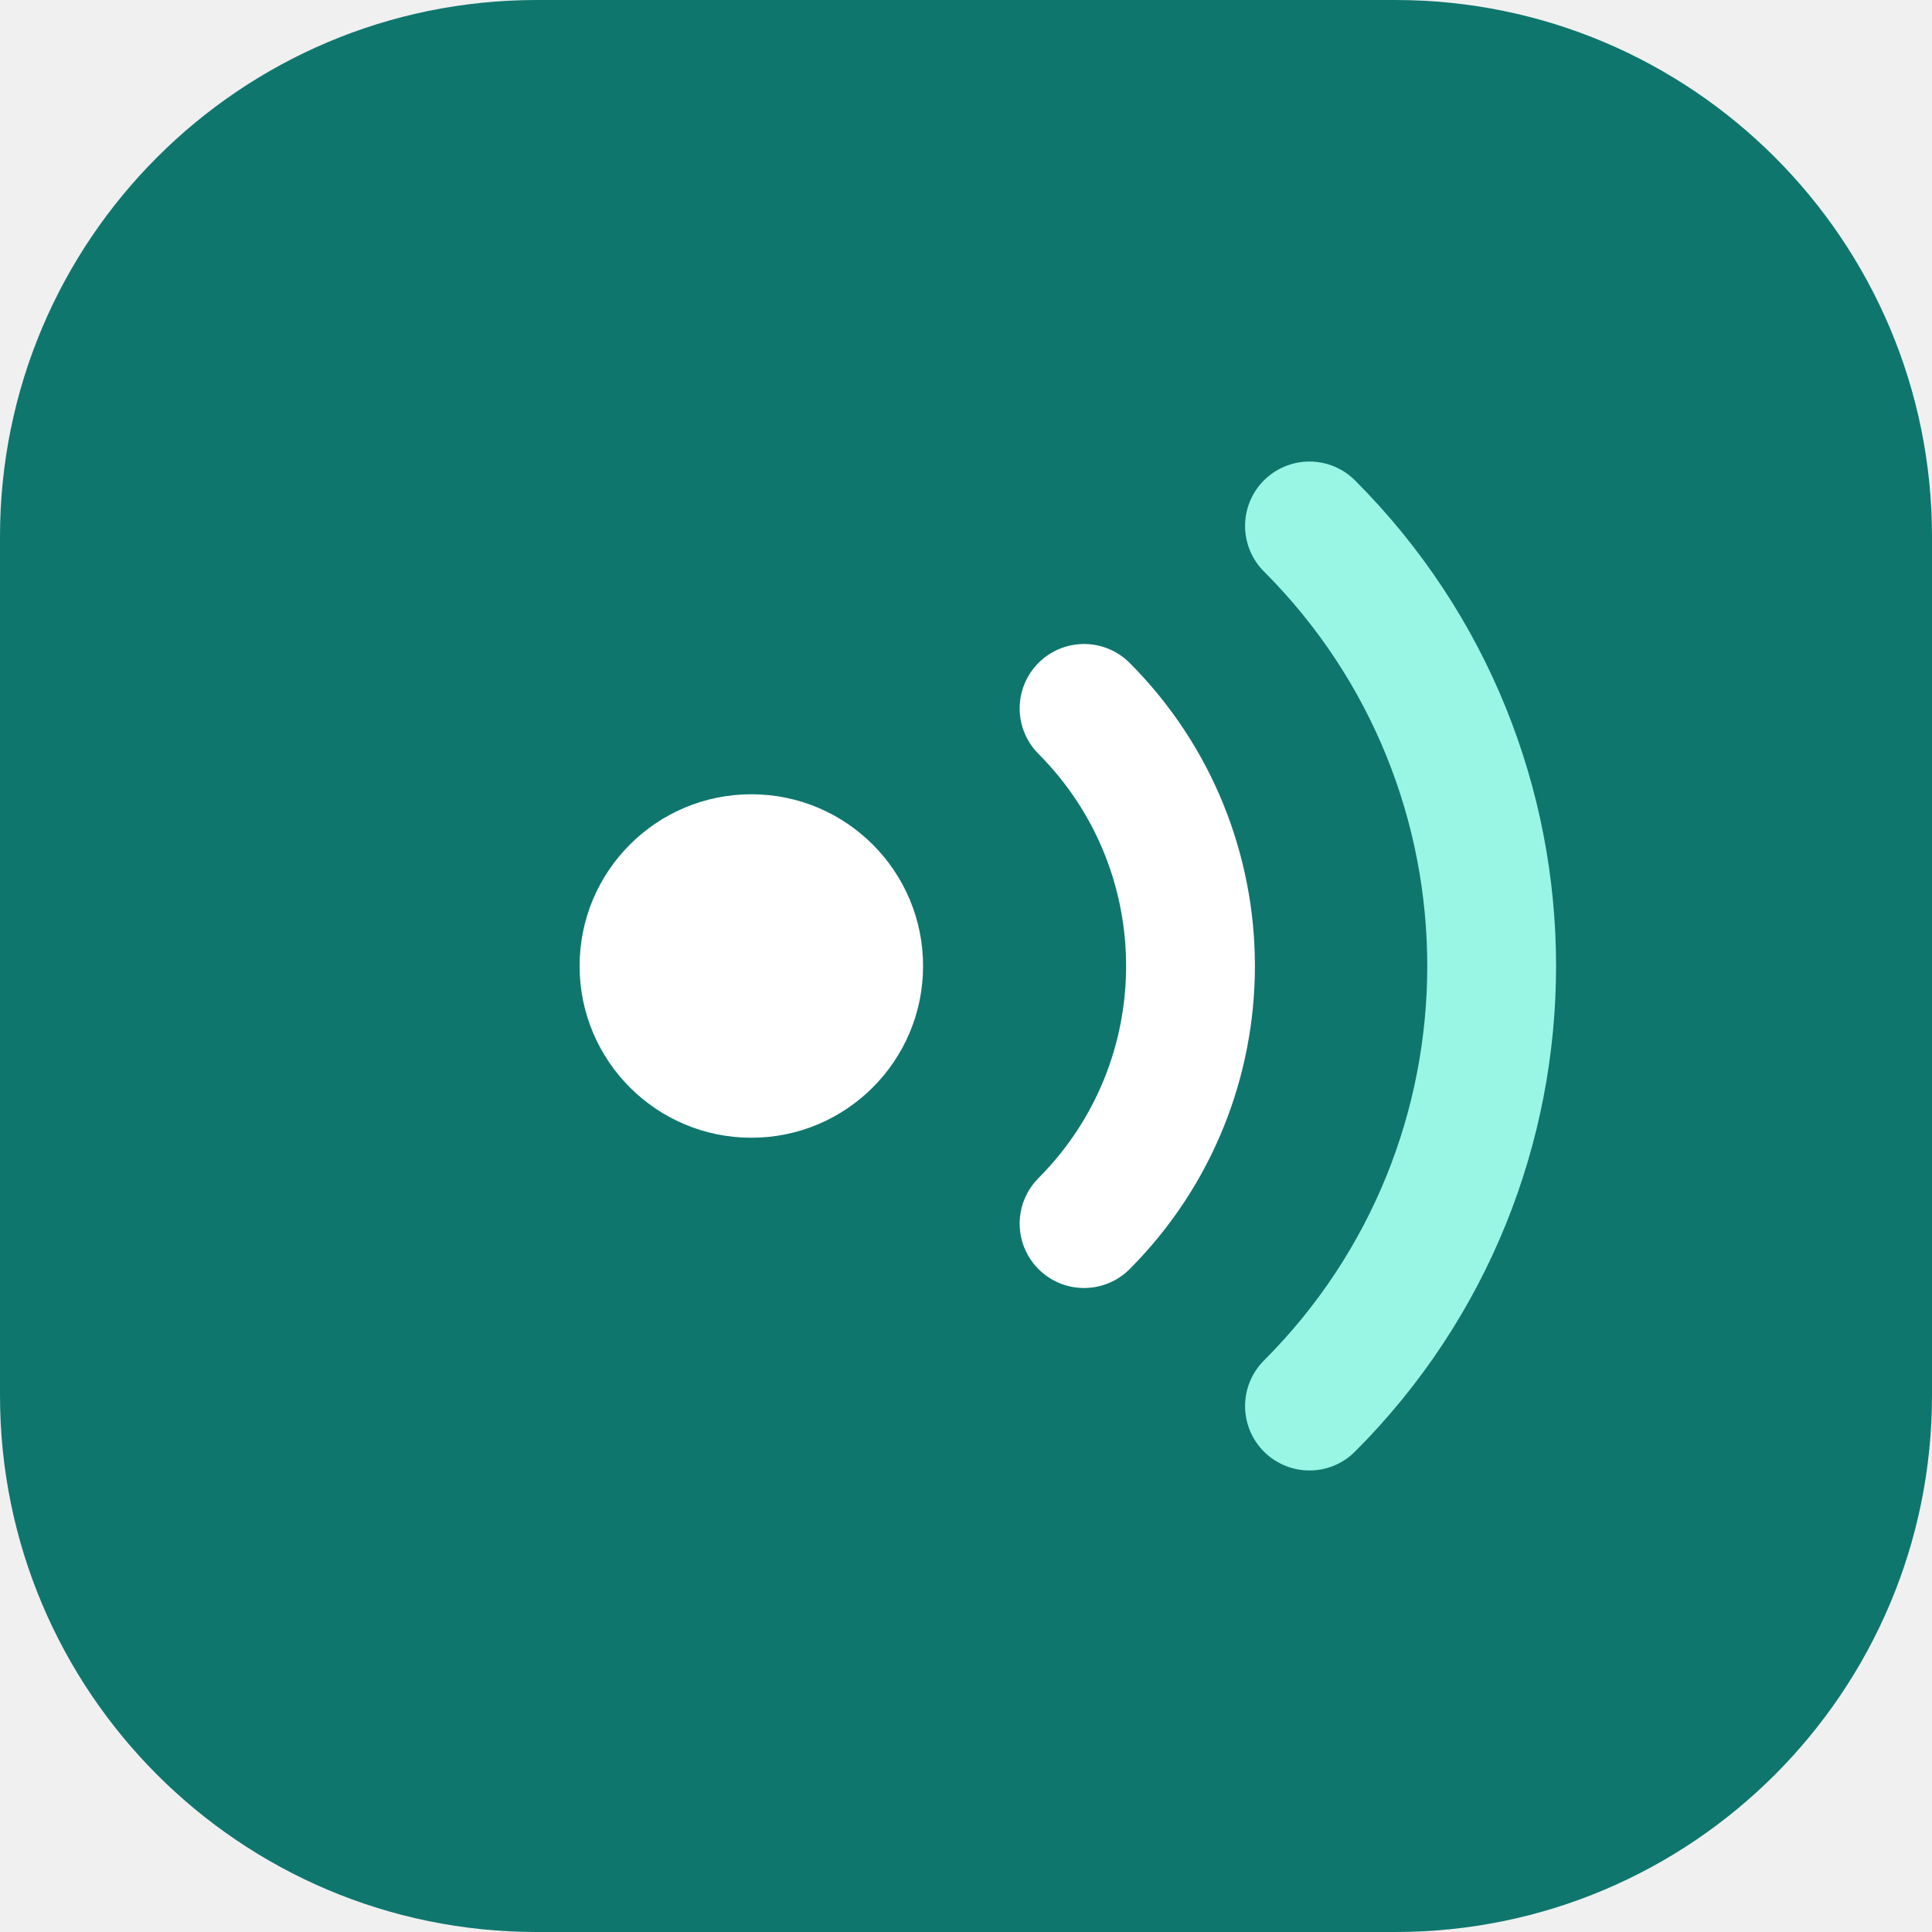
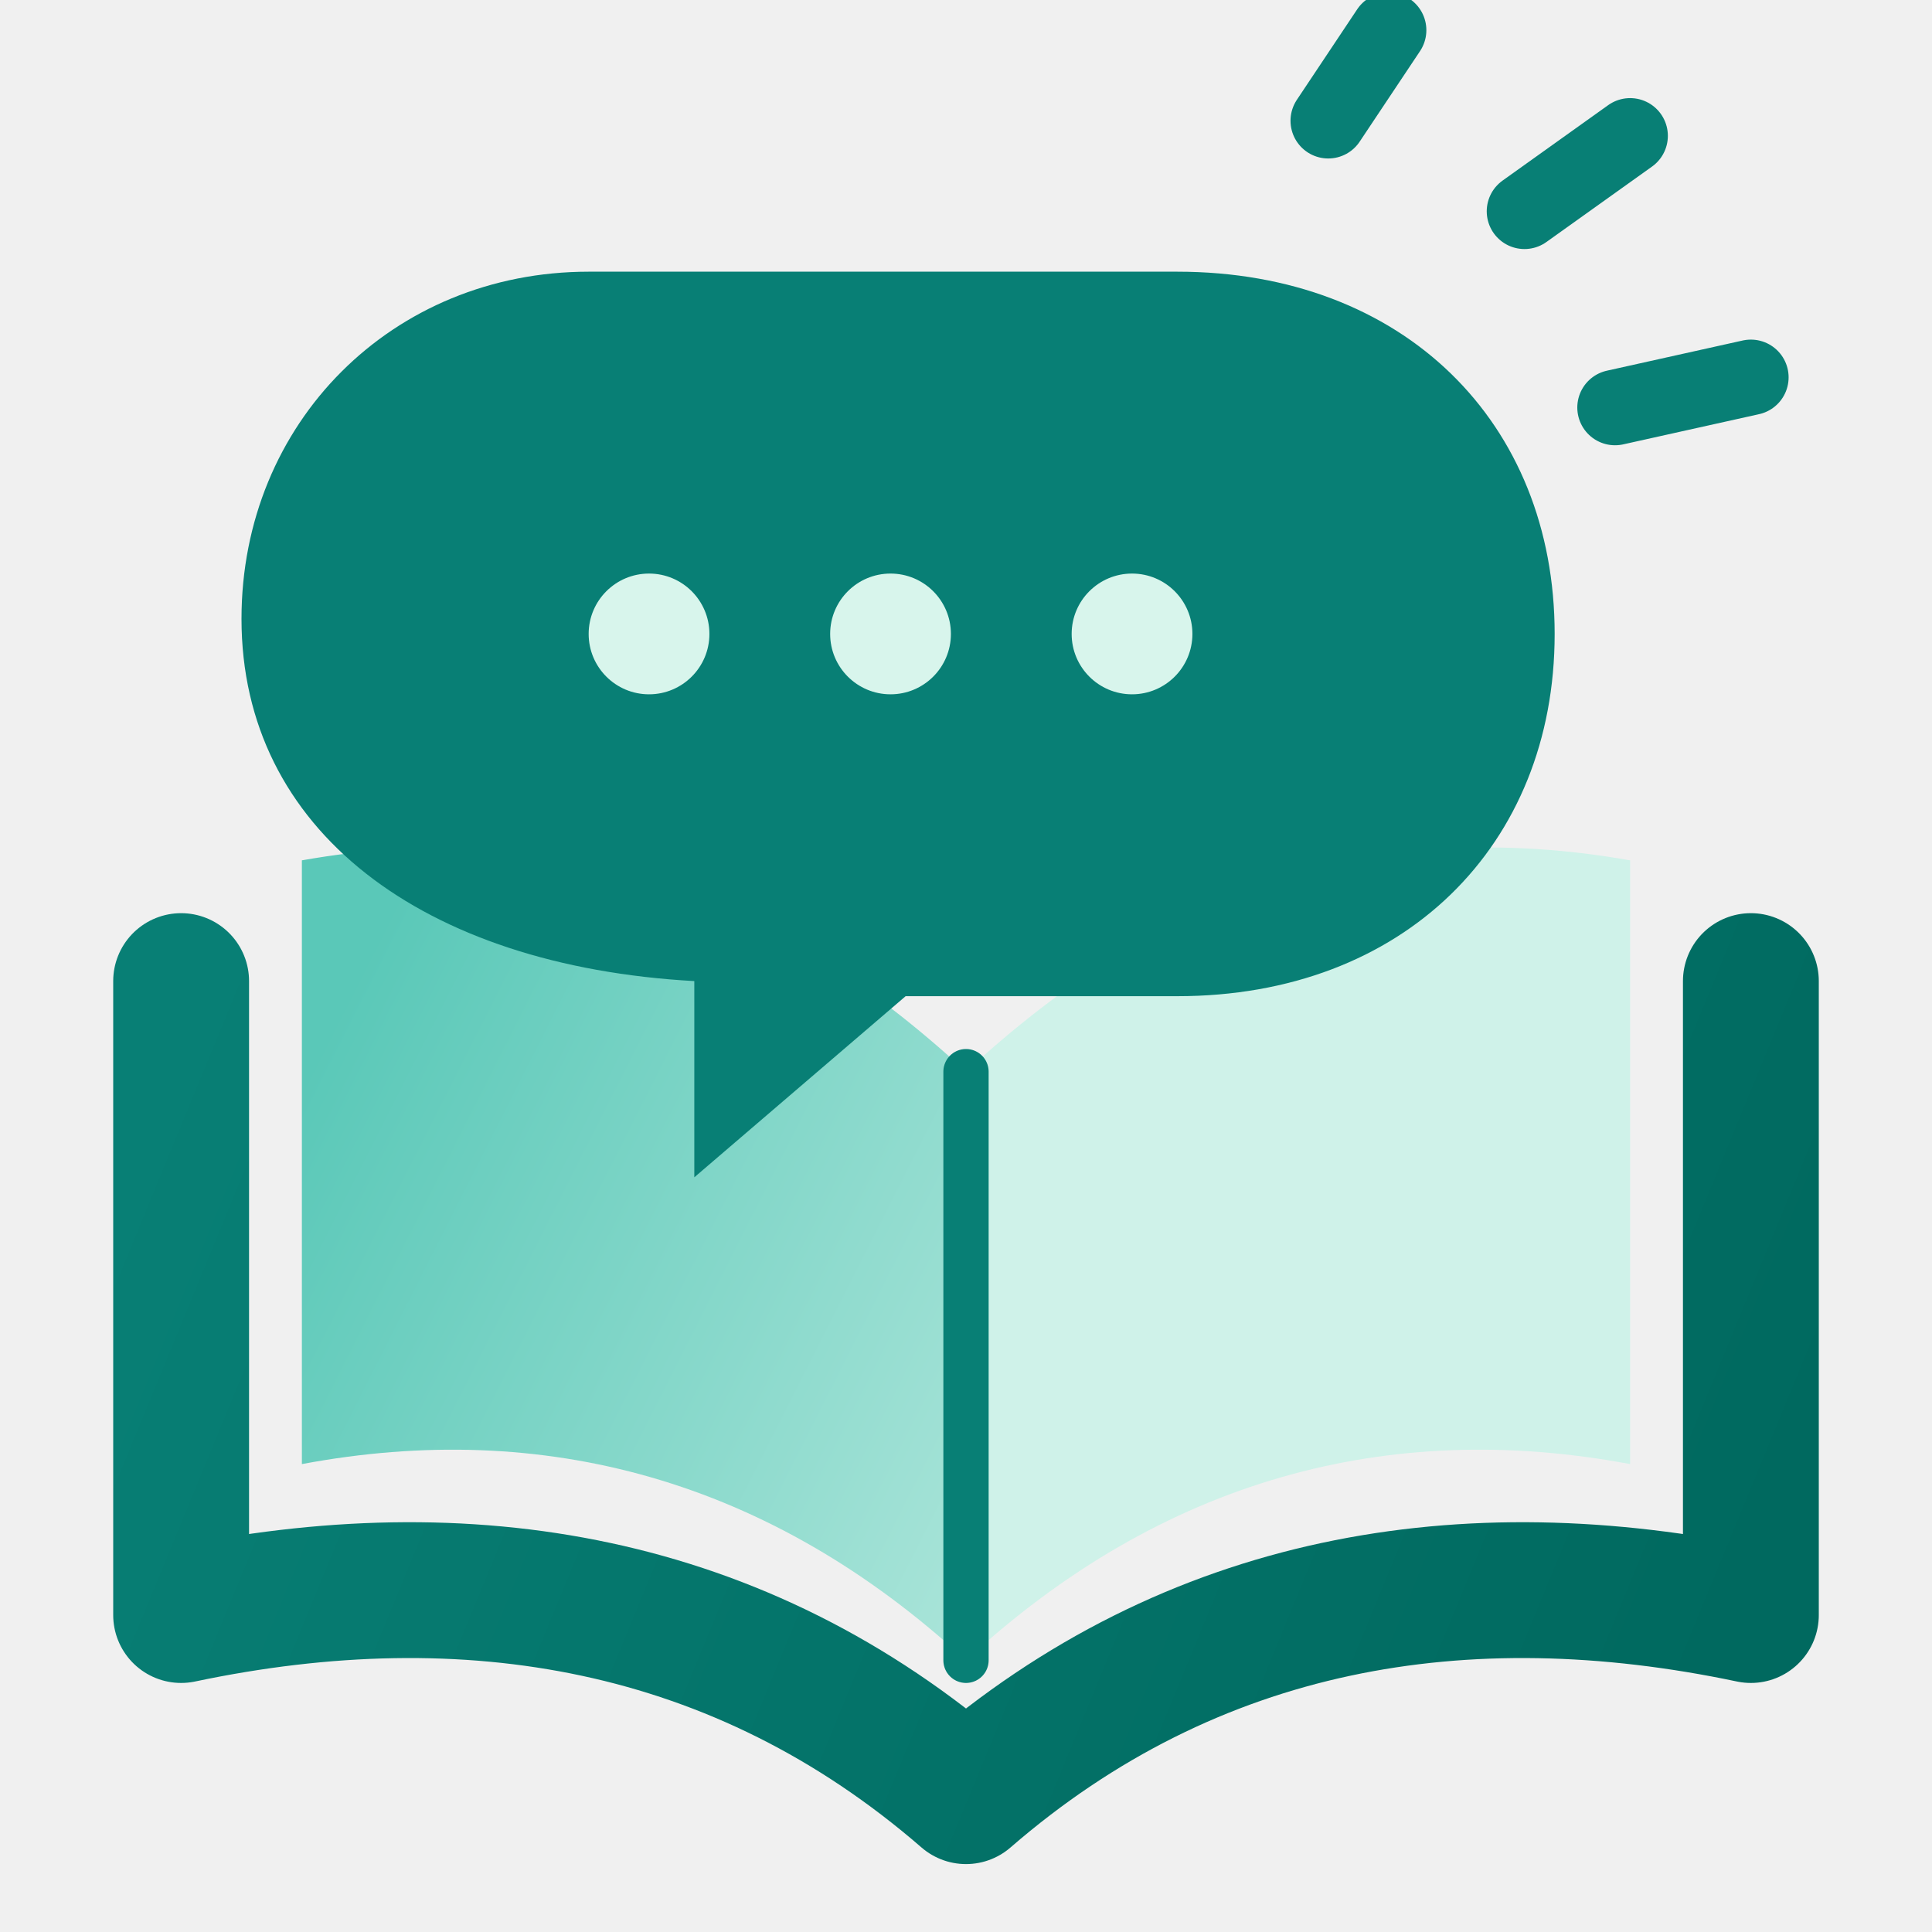
- <svg xmlns="http://www.w3.org/2000/svg" viewBox="0 0 36 36" fill="none">
-   <rect width="36" height="36" rx="10" fill="#0F766E" />
-   <circle cx="14" cy="18" r="3.2" fill="#FFFFFF" />
-   <path d="M20.2 13.2a6.8 6.8 0 0 1 0 9.6" stroke="#FFFFFF" stroke-width="2.4" stroke-linecap="round" />
-   <path d="M24.4 9.8a11.6 11.6 0 0 1 0 16.4" stroke="#99F6E4" stroke-width="2.4" stroke-linecap="round" />
+ <svg xmlns="http://www.w3.org/2000/svg" viewBox="0 0 128 128" fill="none" role="img" aria-labelledby="title">
+   <defs>
+     <linearGradient id="book" x1="12" y1="68" x2="114" y2="110" gradientUnits="userSpaceOnUse">
+       <stop stop-color="#087F75" />
+       <stop offset="1" stop-color="#00695F" />
+     </linearGradient>
+     <linearGradient id="page" x1="25" y1="62" x2="104" y2="102" gradientUnits="userSpaceOnUse">
+       <stop stop-color="#5AC8B8" />
+       <stop offset="1" stop-color="#D8F5EC" />
+     </linearGradient>
+   </defs>
+   <path d="M12 65v42c19-4 37-1 52 12 15-13 33-16 52-12V65" stroke="url(#book)" stroke-width="9" stroke-linecap="round" stroke-linejoin="round" />
+   <path d="M20 57c17-3 31 2 44 14v39C51 98 36 94 20 97V57Z" fill="url(#page)" />
+   <path d="M108 57c-17-3-31 2-44 14v39c13-12 28-16 44-13V57Z" fill="#CFF2E9" />
+   <path d="M64 71v39" stroke="#087F75" stroke-width="3" stroke-linecap="round" />
+   <path d="M39 18h39c15 0 25 10 25 24S93 66 78 66H60L46 78V65c-18-1-30-10-30-24 0-13 10-23 23-23Z" fill="#087F75" />
+   <circle cx="43" cy="42" r="4" fill="#D8F5EC" />
+   <circle cx="59" cy="42" r="4" fill="#D8F5EC" />
+   <circle cx="75" cy="42" r="4" fill="#D8F5EC" />
+   <path d="m88 8 4-6M101 14l7-5M107 27l9-2" stroke="#087F75" stroke-width="5" stroke-linecap="round" />
</svg>
